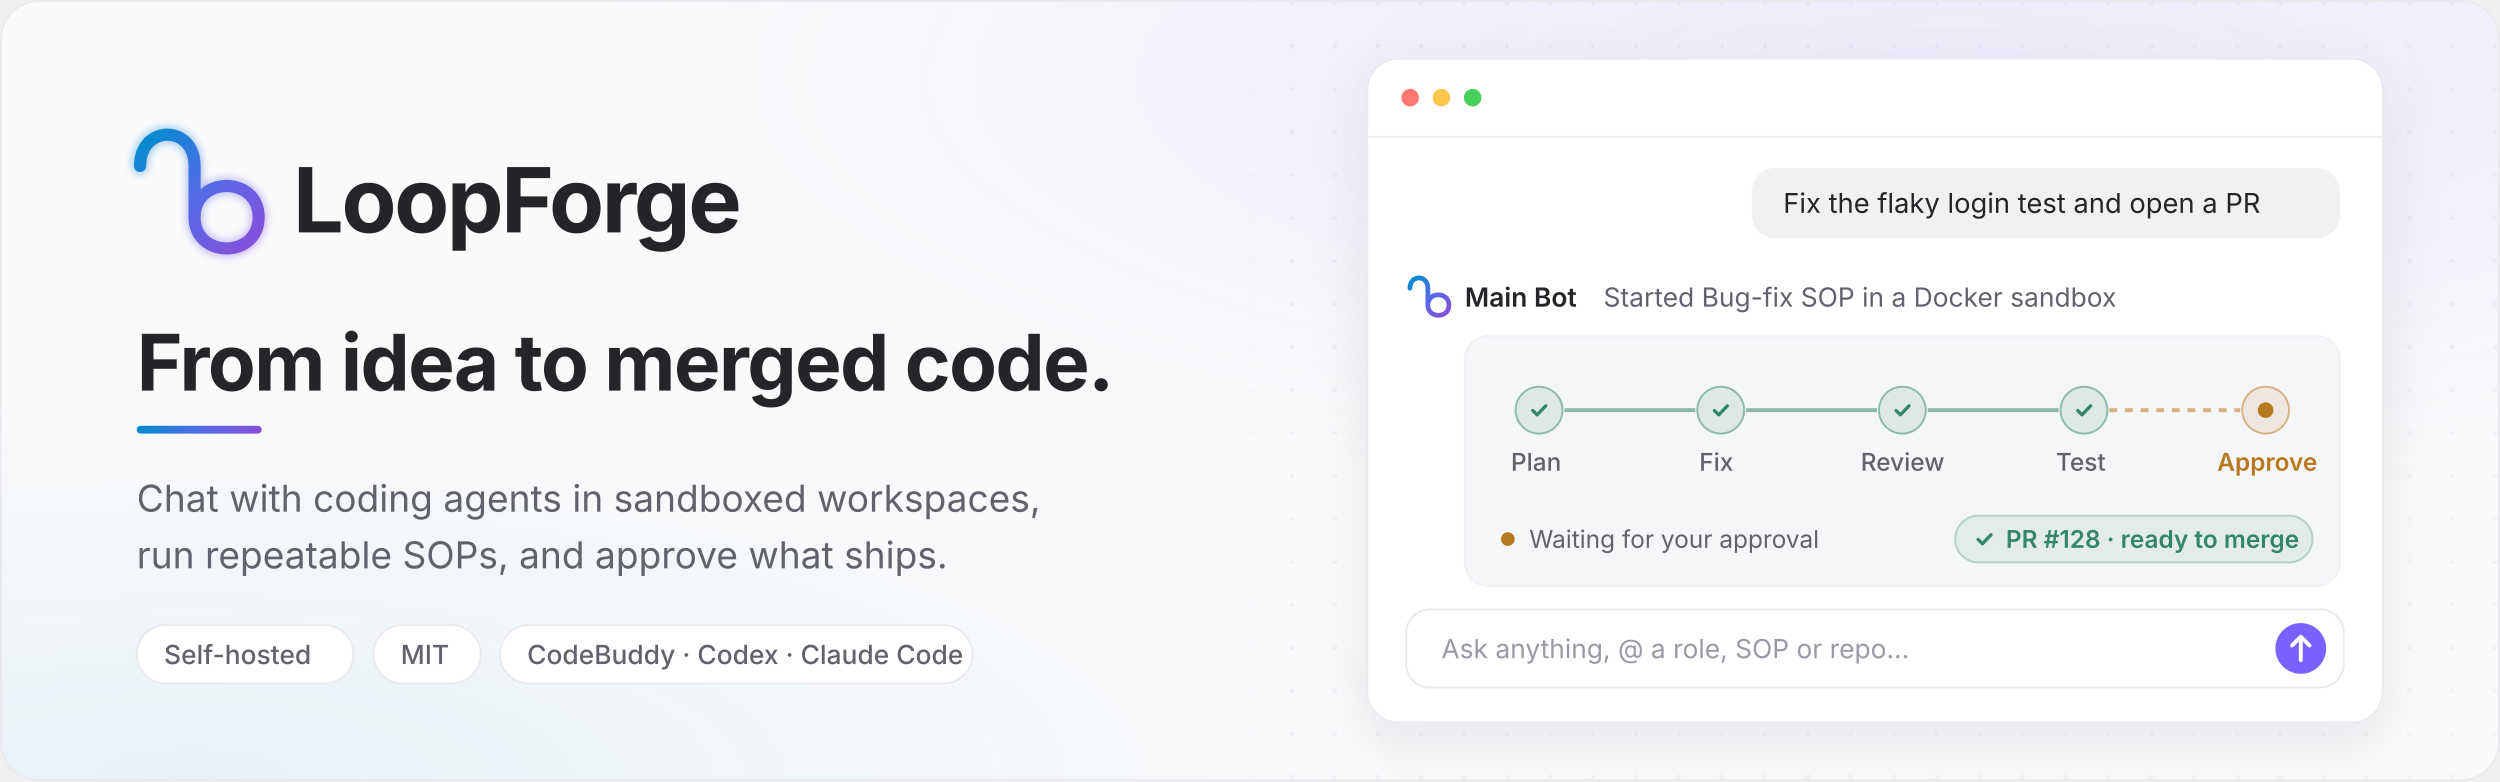
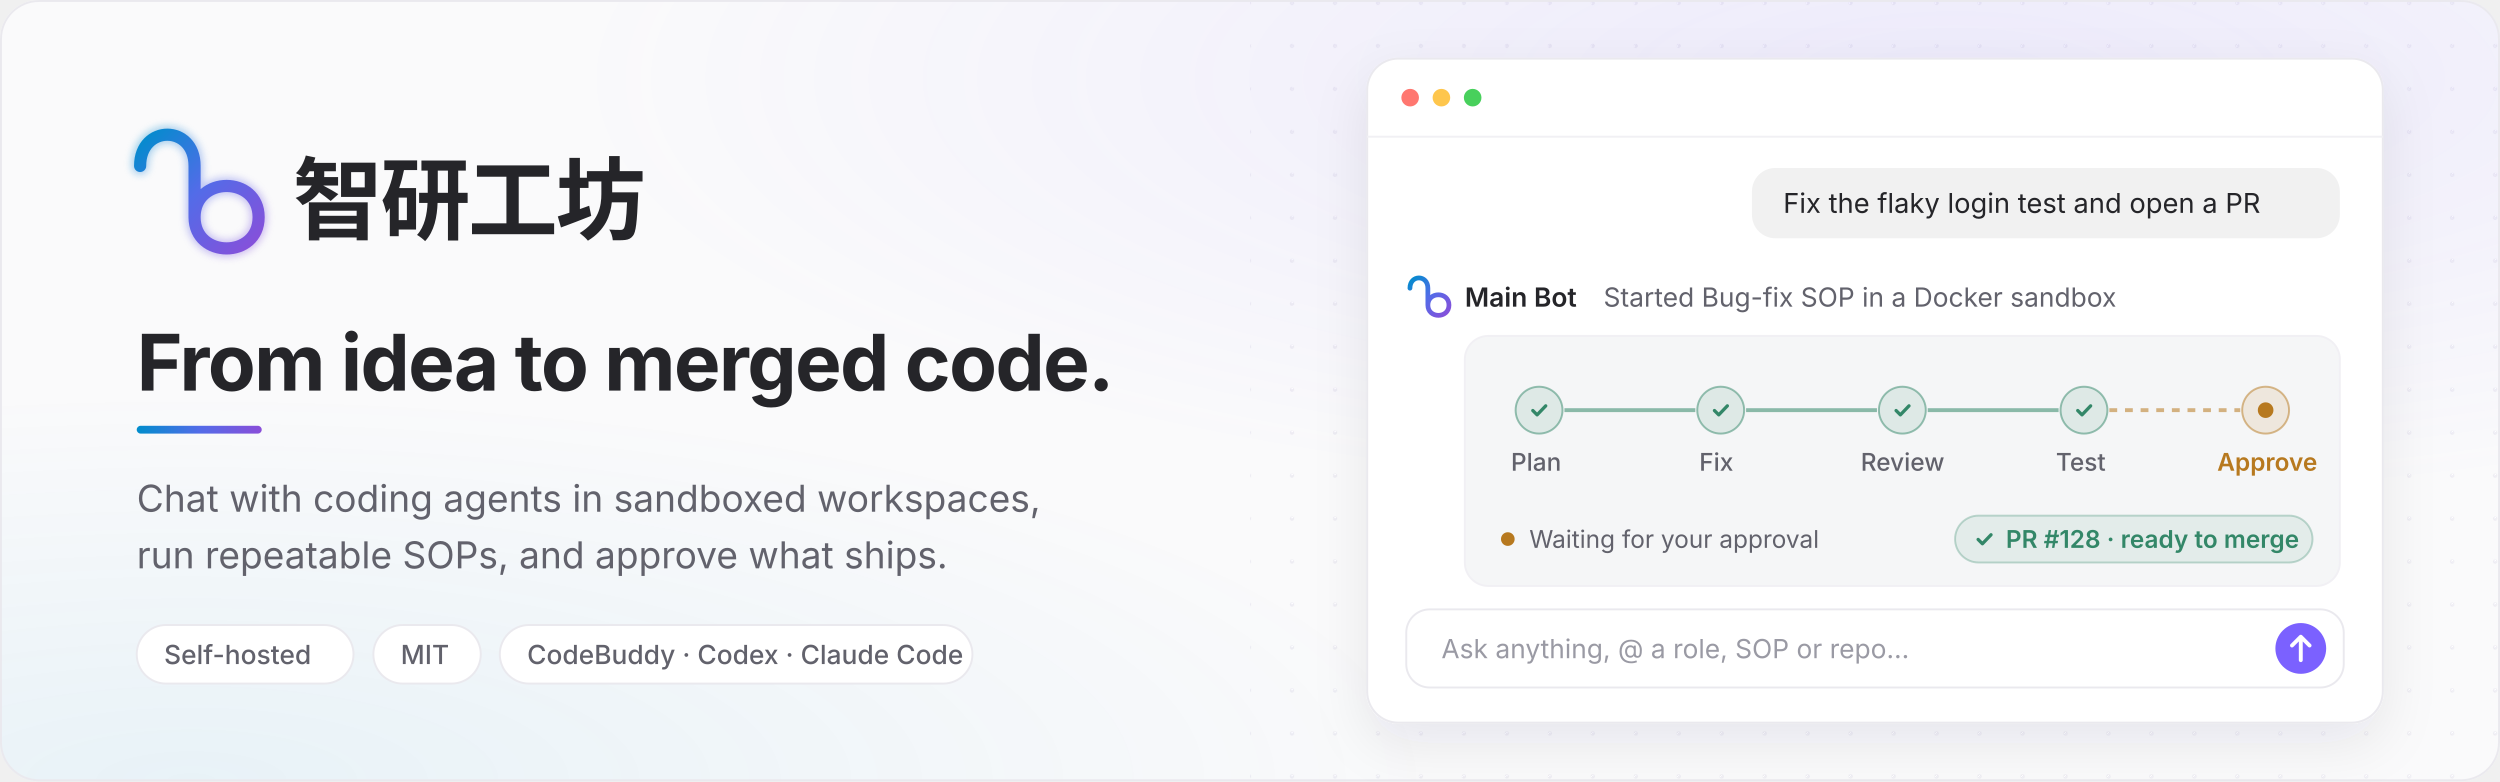
<svg xmlns="http://www.w3.org/2000/svg" width="1280" height="400" viewBox="0 0 1280 400" role="img" aria-labelledby="title">
  <defs>
    <linearGradient id="mark" x1="19" y1="20" x2="93" y2="93" gradientUnits="userSpaceOnUse">
      <stop stop-color="#008dcc" />
      <stop offset=".48" stop-color="#526ce8" />
      <stop offset="1" stop-color="#8a4ed9" />
    </linearGradient>
    <linearGradient id="ink" x1="0" x2="1">
      <stop stop-color="#008dcc" />
      <stop offset=".5" stop-color="#526ce8" />
      <stop offset="1" stop-color="#8a4ed9" />
    </linearGradient>
    <radialGradient id="g1" cx="0.78" cy="0.1" r="0.55">
      <stop stop-color="#7b61ff" stop-opacity=".10" />
      <stop offset="1" stop-color="#7b61ff" stop-opacity="0" />
    </radialGradient>
    <radialGradient id="g2" cx="0.08" cy="1" r="0.5">
      <stop stop-color="#008dcc" stop-opacity=".07" />
      <stop offset="1" stop-color="#008dcc" stop-opacity="0" />
    </radialGradient>
    <pattern id="dots" width="22" height="22" patternUnits="userSpaceOnUse">
      <circle cx="1.5" cy="1.5" r="1.1" fill="#ecebf1" />
    </pattern>
    <filter id="shadow" x="-10%" y="-10%" width="120%" height="130%">
      <feDropShadow dx="0" dy="10" stdDeviation="14" flood-color="#1b1540" flood-opacity=".08" />
    </filter>
    <filter id="blur" x="-60%" y="-60%" width="220%" height="220%">
      <feGaussianBlur stdDeviation="2.4" />
    </filter>
    <clipPath id="frame">
      <rect width="1280" height="400" rx="20" />
    </clipPath>
  </defs>
  <g clip-path="url(#frame)">
    <rect width="1280" height="400" fill="#fafafb" />
    <rect x="640" width="640" height="400" fill="url(#dots)" opacity=".9" />
    <rect width="1280" height="400" fill="url(#g1)" />
    <rect width="1280" height="400" fill="url(#g2)" />
  </g>
  <rect x=".5" y=".5" width="1279" height="399" rx="19.5" fill="none" stroke="#eae9ee" />
  <g font-family="Inter, -apple-system, BlinkMacSystemFont, 'Segoe UI', 'PingFang SC', 'Noto Sans SC', 'Microsoft YaHei', sans-serif">
    <g transform="translate(66 62) scale(.82) translate(-12 -12)">
      <path d="M53 72 C53 59 63 52.5 73 52.5 C83 52.5 93 59 93 72 C93 85 83 91.5 73 91.5 C63 91.5 53 85 53 72 C53 66.667 53 61.333 53 56 C53 50.667 53 45.333 53 40 C53 27 44.5 20.5 36 20.5 C27.5 20.5 19 27 19 40" stroke="url(#mark)" stroke-width="11" stroke-linecap="round" fill="none" opacity=".35" filter="url(#blur)" />
      <path d="M53 72 C53 59 63 52.5 73 52.5 C83 52.5 93 59 93 72 C93 85 83 91.5 73 91.5 C63 91.5 53 85 53 72 C53 66.667 53 61.333 53 56 C53 50.667 53 45.333 53 40 C53 27 44.5 20.5 36 20.5 C27.5 20.5 19 27 19 40" stroke="url(#mark)" stroke-width="7.6" stroke-linecap="round" stroke-linejoin="round" fill="none" />
    </g>
-     <text x="150" y="119" fill="#252529" font-size="46" font-weight="700" letter-spacing="-1.2">LoopForge</text>
+     <text x="150" y="119" fill="#252529" font-size="46" font-weight="700" letter-spacing="-1.2">智研工坊</text>
    <text x="70" y="200" fill="#252529" font-size="40" font-weight="650" letter-spacing="-.8">From idea to merged code.</text>
    <rect x="70" y="218" width="64" height="4" rx="2" fill="url(#ink)" />
    <text x="70" y="262" fill="#62626c" font-size="19">Chat with coding agents in sandboxed workspaces,</text>
    <text x="70" y="291" fill="#62626c" font-size="19">run repeatable SOPs, and approve what ships.</text>
    <rect x="70" y="320" width="111" height="30" rx="15" fill="#ffffff" stroke="#eae9ee" />
    <text x="84" y="340" fill="#62626c" font-size="13.5" font-weight="500">Self-hosted</text>
    <rect x="191.16" y="320" width="55" height="30" rx="15" fill="#ffffff" stroke="#eae9ee" />
    <text x="205.16" y="340" fill="#62626c" font-size="13.5" font-weight="500">MIT</text>
    <rect x="255.89" y="320" width="242" height="30" rx="15" fill="#ffffff" stroke="#eae9ee" />
    <text x="269.89" y="340" fill="#62626c" font-size="13.5" font-weight="500">CodeBuddy · Codex · Claude Code</text>
    <g filter="url(#shadow)">
      <rect x="700" y="30" width="520" height="340" rx="16" fill="#ffffff" stroke="#eae9ee" />
    </g>
    <circle cx="722" cy="50" r="4.5" fill="#ff5f57" opacity=".85" />
    <circle cx="738" cy="50" r="4.5" fill="#febc2e" opacity=".85" />
    <circle cx="754" cy="50" r="4.5" fill="#28c840" opacity=".85" />
    <path d="M700 70h520" stroke="#f1f0f4" />
    <rect x="897" y="86" width="301" height="36" rx="12" fill="#f1f1f1" />
    <text x="913" y="109" fill="#252529" font-size="14">Fix the flaky login test and open a PR</text>
    <g transform="translate(720 140) scale(.27) translate(-12 -12)">
      <path d="M53 72 C53 59 63 52.5 73 52.5 C83 52.5 93 59 93 72 C93 85 83 91.5 73 91.5 C63 91.5 53 85 53 72 C53 66.667 53 61.333 53 56 C53 50.667 53 45.333 53 40 C53 27 44.5 20.5 36 20.5 C27.5 20.5 19 27 19 40" stroke="url(#mark)" stroke-width="9" stroke-linecap="round" fill="none" />
    </g>
    <text x="750" y="157" fill="#252529" font-size="13.5" font-weight="600">Main Bot</text>
    <text x="821" y="157" fill="#62626c" font-size="13.5">Started Bug-fix SOP in a Docker sandbox</text>
    <rect x="750" y="172" width="448" height="128" rx="12" fill="#f5f6f7" stroke="#f1f0f4" />
    <path d="M801.0 210H868.0" stroke="#338768" stroke-opacity=".55" stroke-width="2" />
    <path d="M894.0 210H961.0" stroke="#338768" stroke-opacity=".55" stroke-width="2" />
    <path d="M987.0 210H1054.0" stroke="#338768" stroke-opacity=".55" stroke-width="2" />
    <path d="M1080.0 210H1147.0" stroke="#b7791f" stroke-opacity=".55" stroke-width="2" stroke-dasharray="4 4" />
    <circle cx="788.0" cy="210" r="12" fill="#338768" fill-opacity=".12" stroke="#338768" stroke-opacity=".5" />
    <path d="M784.8 210.2l2.2 2.2 4.4-4.6" fill="none" stroke="#338768" stroke-width="1.7" stroke-linecap="round" stroke-linejoin="round" />
    <text x="773.6" y="241" fill="#62626c" font-size="12.5" font-weight="500">Plan</text>
    <circle cx="881.0" cy="210" r="12" fill="#338768" fill-opacity=".12" stroke="#338768" stroke-opacity=".5" />
    <path d="M877.8 210.2l2.2 2.2 4.4-4.6" fill="none" stroke="#338768" stroke-width="1.7" stroke-linecap="round" stroke-linejoin="round" />
    <text x="870.0" y="241" fill="#62626c" font-size="12.5" font-weight="500">Fix</text>
    <circle cx="974.0" cy="210" r="12" fill="#338768" fill-opacity=".12" stroke="#338768" stroke-opacity=".5" />
    <path d="M970.8 210.2l2.2 2.2 4.4-4.6" fill="none" stroke="#338768" stroke-width="1.7" stroke-linecap="round" stroke-linejoin="round" />
    <text x="952.7" y="241" fill="#62626c" font-size="12.5" font-weight="500">Review</text>
    <circle cx="1067.0" cy="210" r="12" fill="#338768" fill-opacity=".12" stroke="#338768" stroke-opacity=".5" />
    <path d="M1063.8 210.2l2.2 2.2 4.4-4.6" fill="none" stroke="#338768" stroke-width="1.7" stroke-linecap="round" stroke-linejoin="round" />
    <text x="1052.6" y="241" fill="#62626c" font-size="12.5" font-weight="500">Test</text>
    <circle cx="1160.0" cy="210" r="12" fill="#b7791f" fill-opacity=".12" stroke="#b7791f" stroke-opacity=".5" />
    <circle cx="1160.0" cy="210" r="4" fill="#b7791f" />
    <text x="1135.2" y="241" fill="#b7791f" font-size="12.5" font-weight="600">Approve</text>
    <circle cx="772" cy="276" r="3.5" fill="#b7791f" />
    <text x="783" y="280.5" fill="#62626c" font-size="12.5">Waiting for your approval</text>
    <rect x="1001" y="264" width="183" height="24" rx="12" fill="#338768" fill-opacity=".09" stroke="#338768" stroke-opacity=".3" />
    <path d="M1012.8 276.2l2.2 2.2 4.4-4.6" fill="none" stroke="#338768" stroke-width="1.7" stroke-linecap="round" stroke-linejoin="round" />
    <text x="1027" y="280.5" fill="#338768" font-size="12.5" font-weight="600">PR #128 · ready to merge</text>
    <rect x="720" y="312" width="480" height="40" rx="12" fill="#ffffff" stroke="#eae9ee" />
    <text x="738" y="337" fill="#9a9aa4" font-size="13.5">Ask anything, @ a role, SOP or repo…</text>
    <circle cx="1178" cy="332" r="13" fill="#7b61ff" />
    <path d="M1178 338v-12m-4.5 4.5 4.5-4.5 4.5 4.5" fill="none" stroke="#ffffff" stroke-width="2" stroke-linecap="round" stroke-linejoin="round" />
  </g>
</svg>
